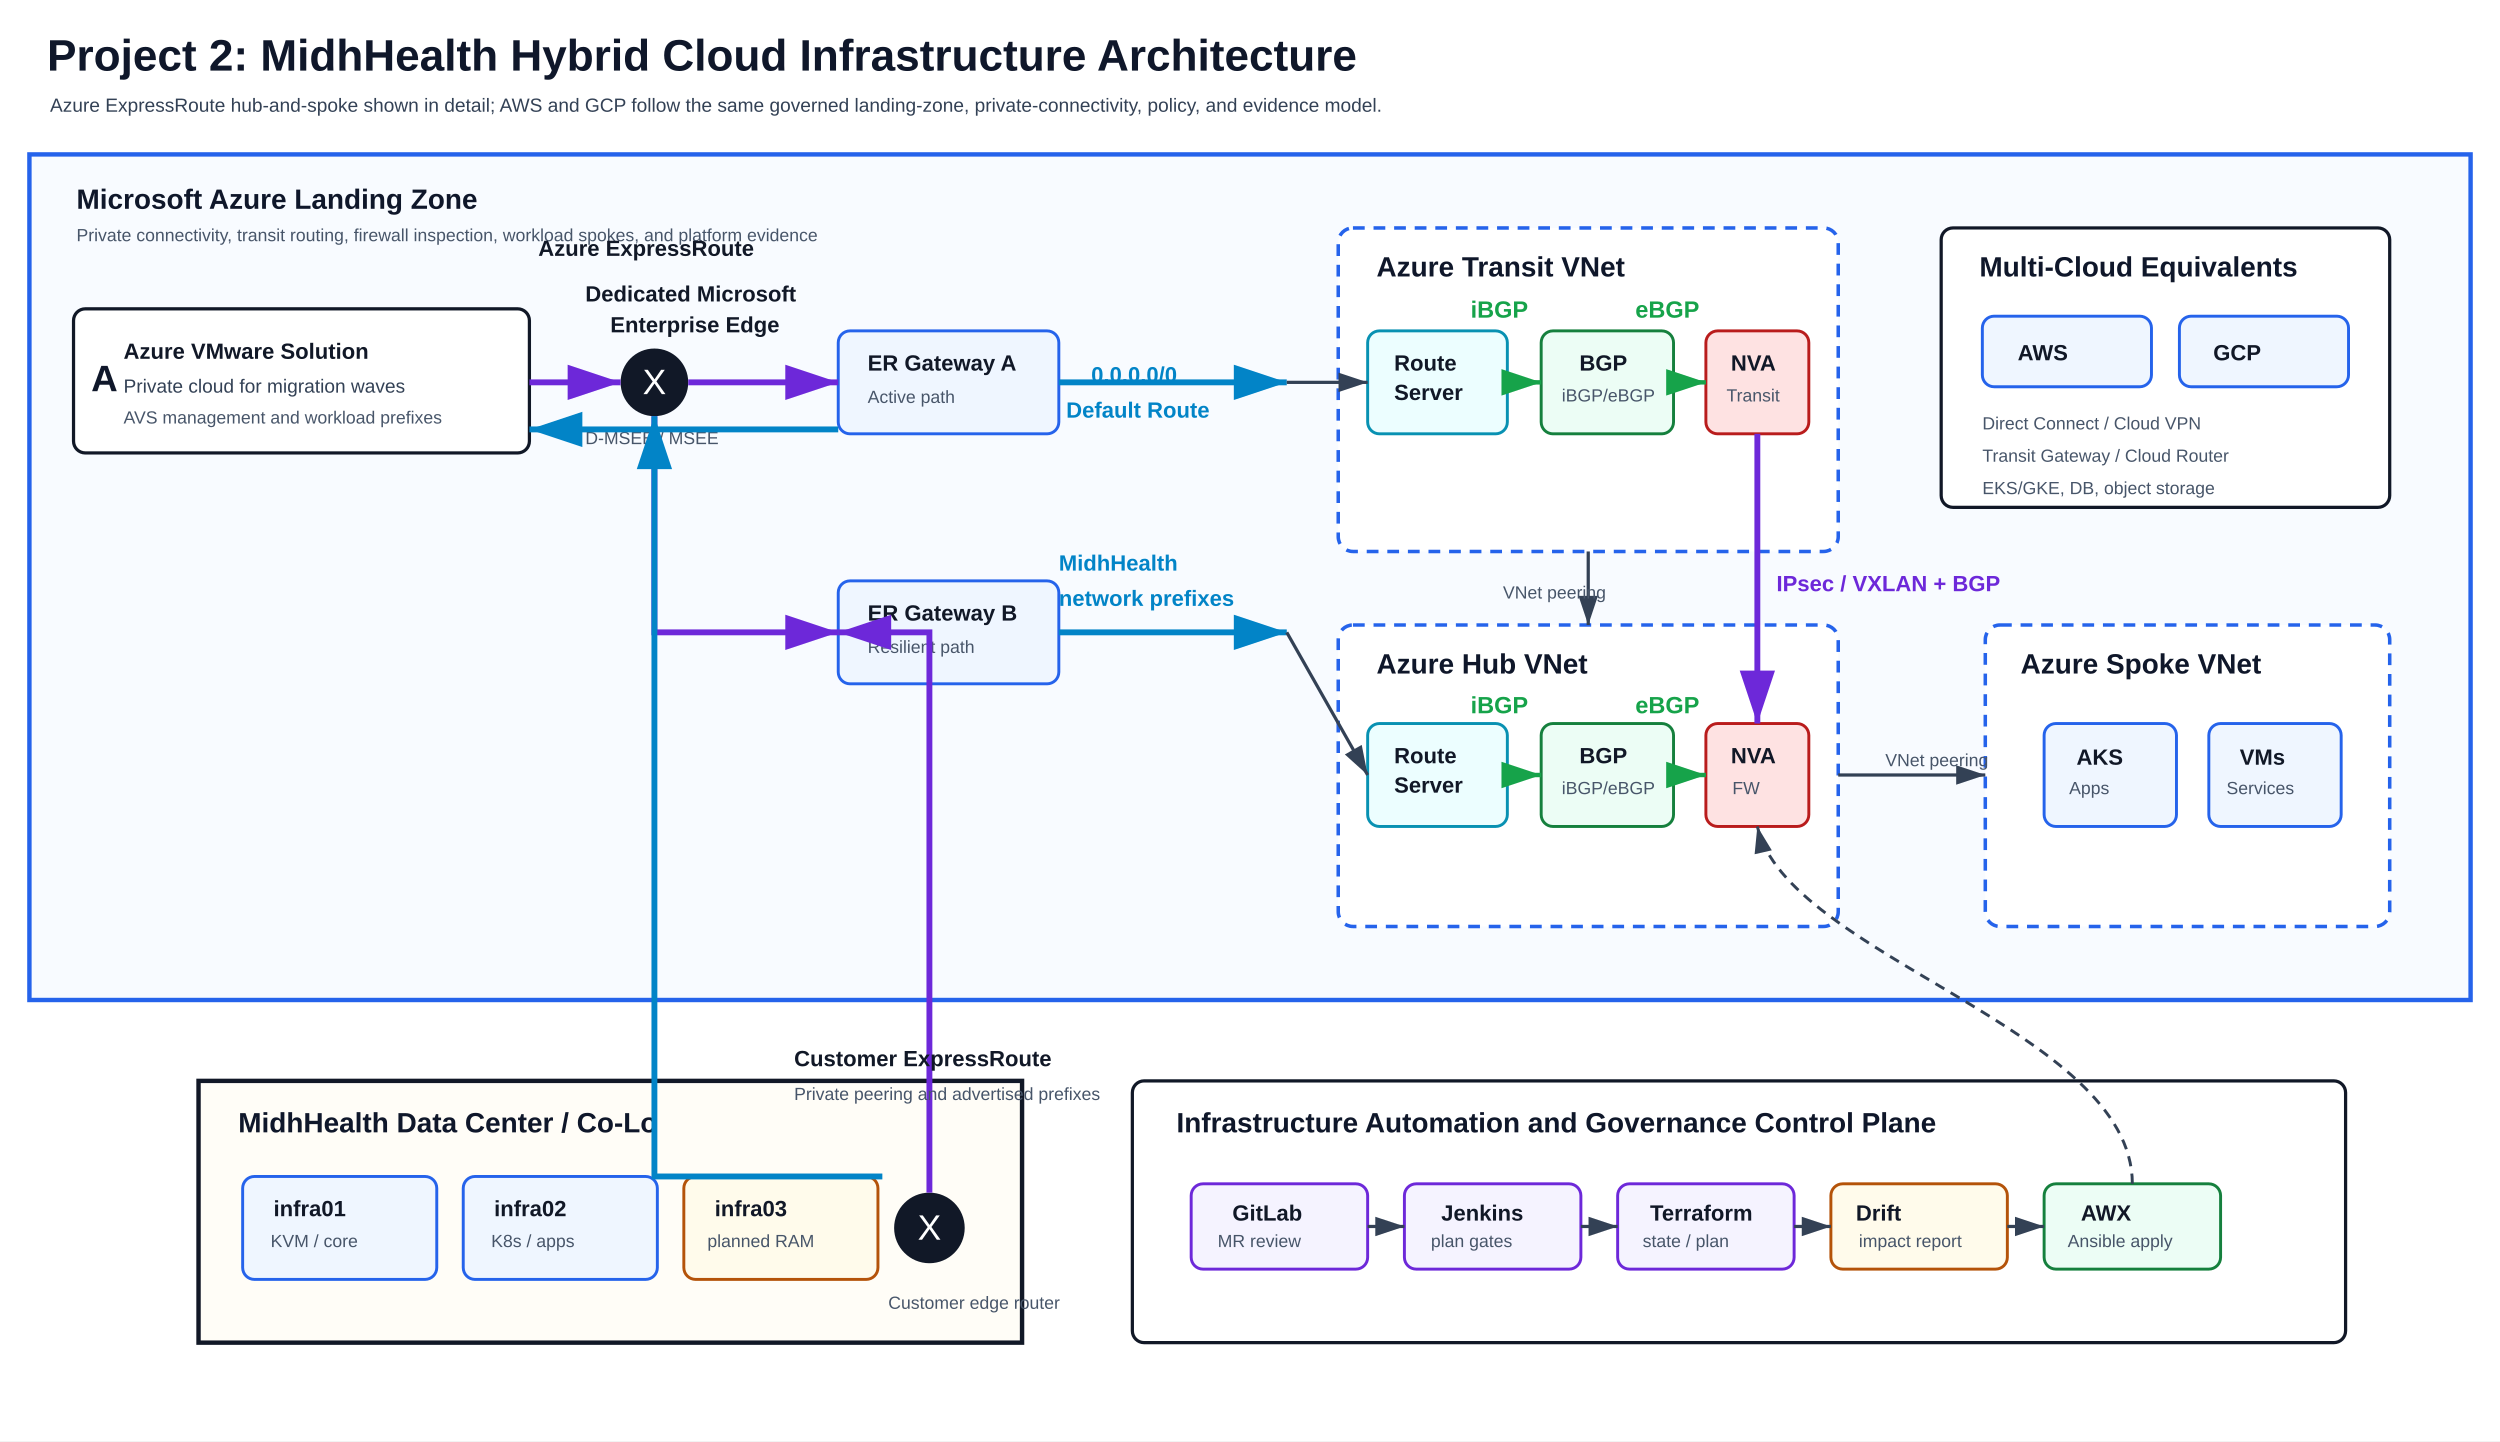
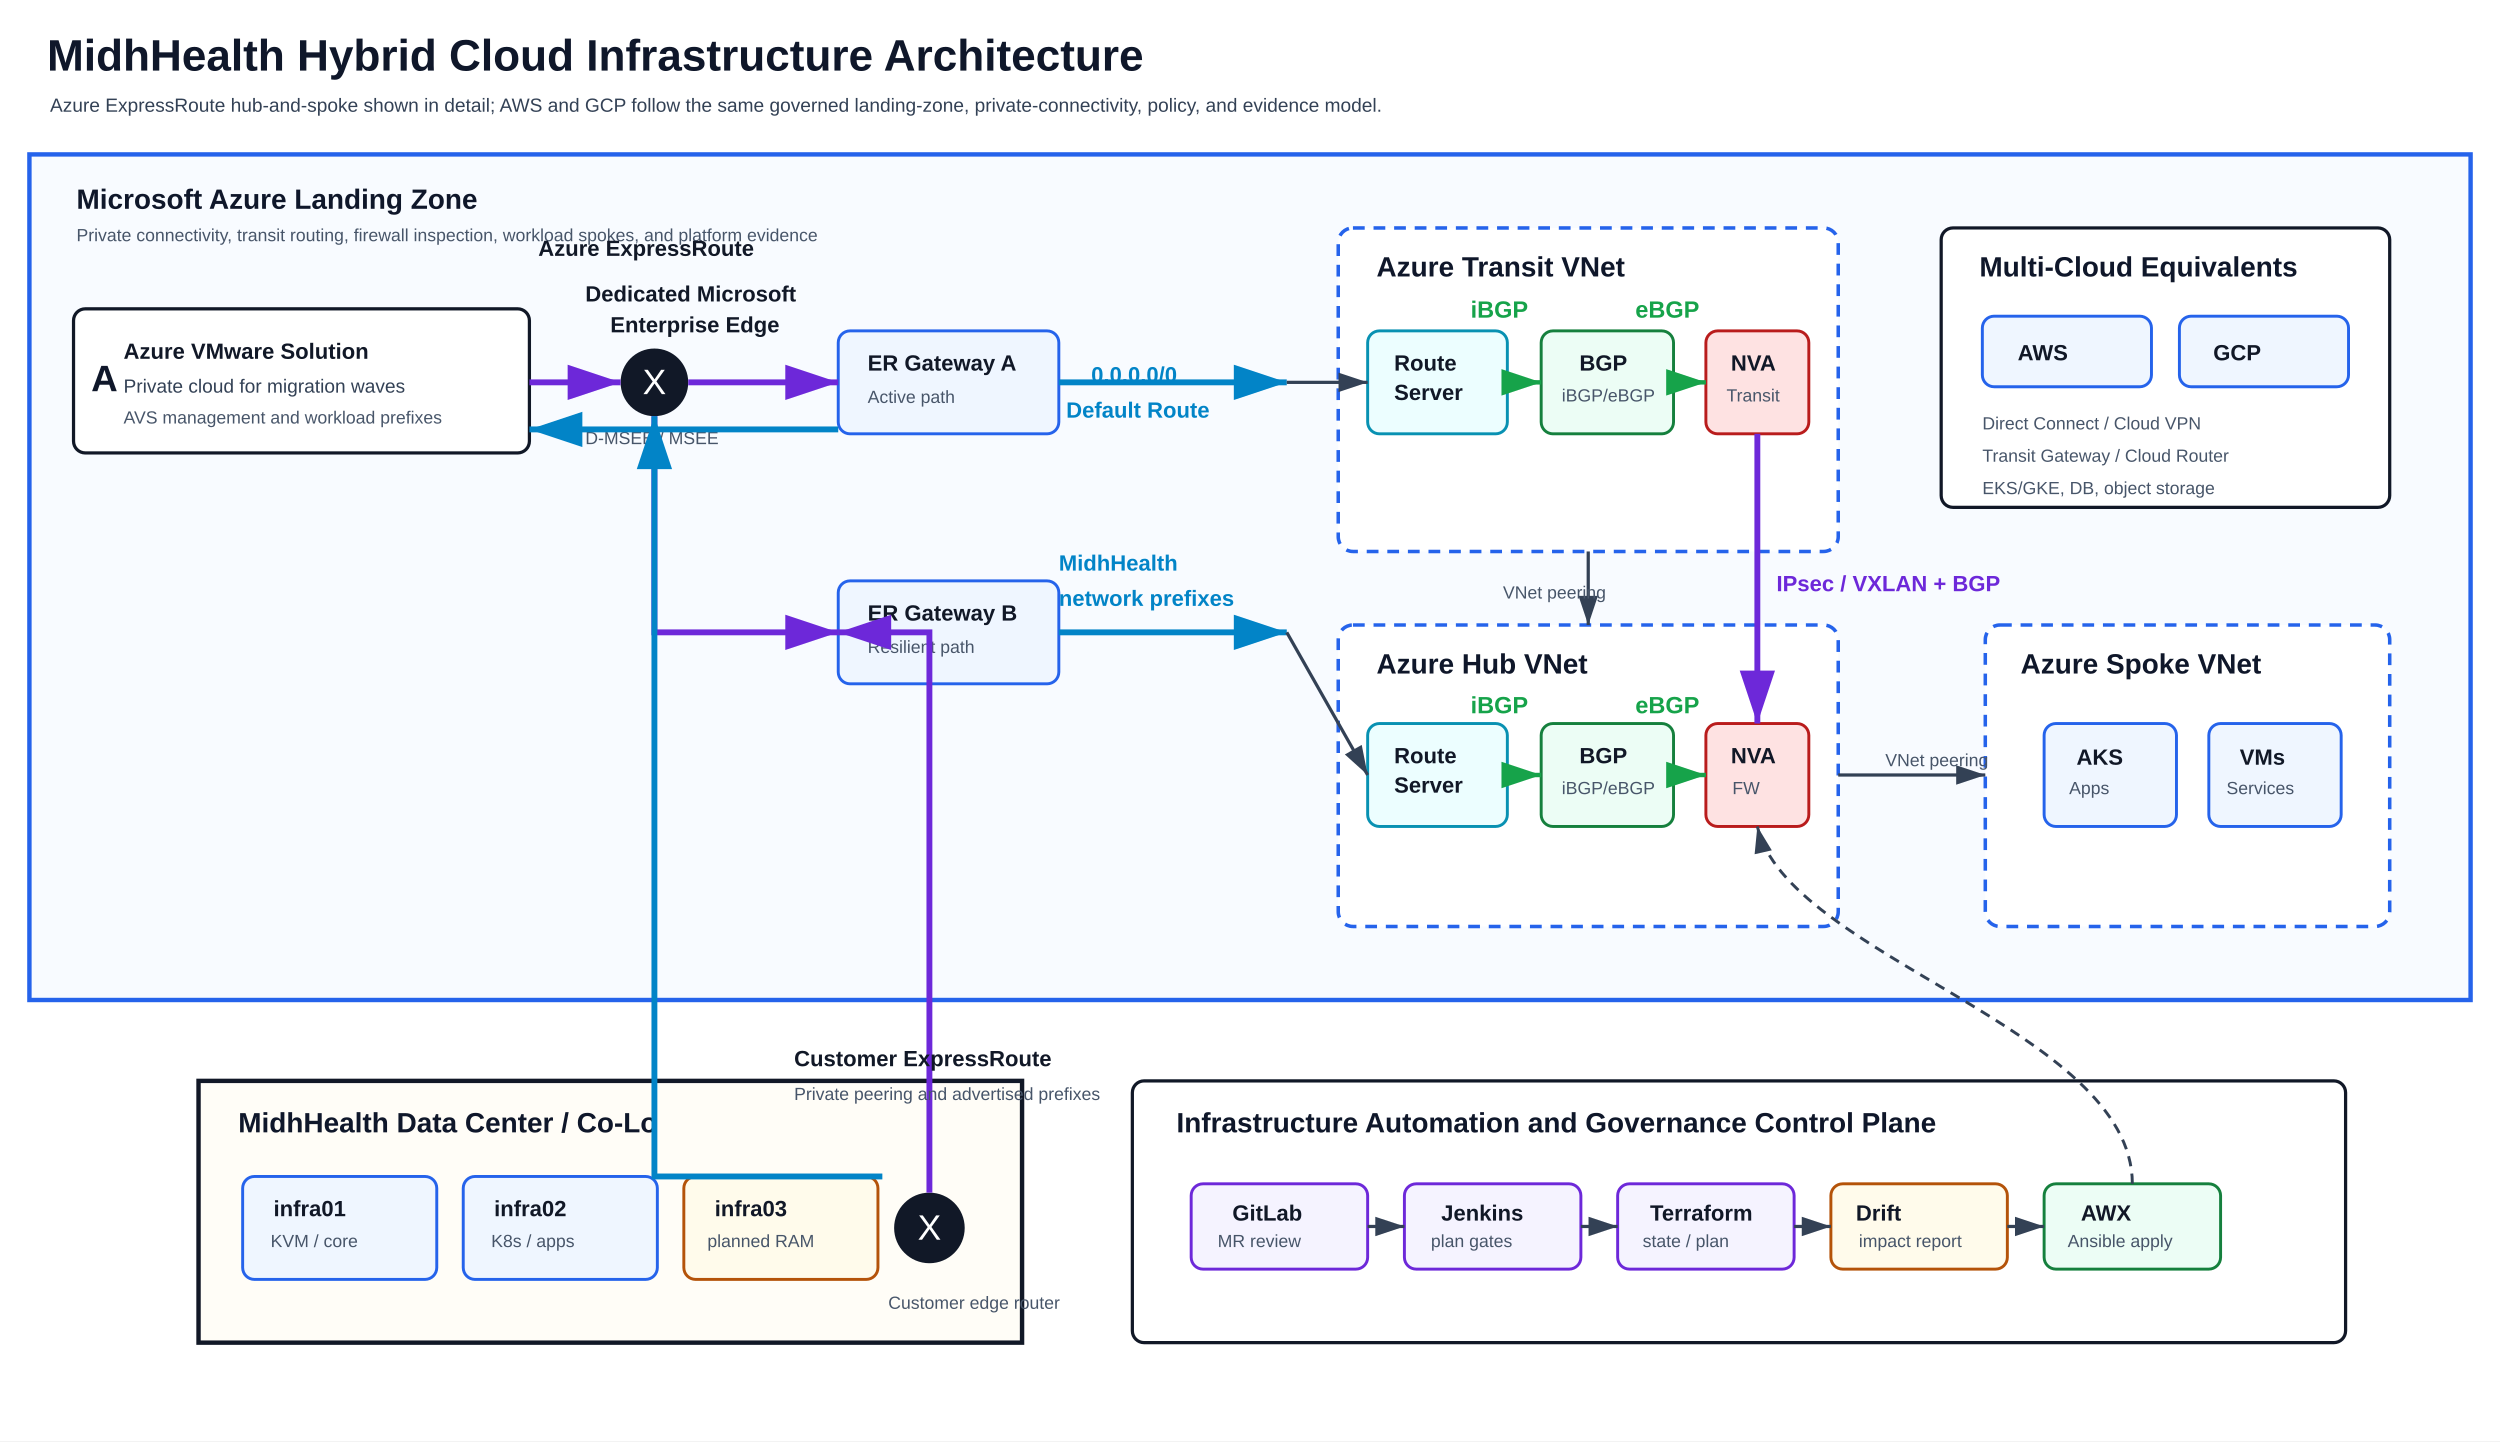
<svg xmlns="http://www.w3.org/2000/svg" width="1700" height="980" viewBox="0 0 1700 980" role="img" aria-labelledby="title desc">
  <defs>
    <style>
      .bg { fill: #ffffff; }
      .cloud { fill: #f8fbff; stroke: #2563eb; stroke-width: 3; }
      .onprem { fill: #fffdf7; stroke: #111827; stroke-width: 3; }
      .zone { fill: #ffffff; stroke: #2563eb; stroke-width: 2.4; stroke-dasharray: 8 6; rx: 10; }
      .box { fill: #ffffff; stroke: #111827; stroke-width: 2.2; rx: 8; }
      .svc { fill: #eff6ff; stroke: #2563eb; stroke-width: 2; rx: 8; }
      .net { fill: #ecfeff; stroke: #0891b2; stroke-width: 2; rx: 8; }
      .sec { fill: #fee2e2; stroke: #b91c1c; stroke-width: 2; rx: 8; }
      .ops { fill: #ecfdf5; stroke: #15803d; stroke-width: 2; rx: 8; }
      .auto { fill: #f5f3ff; stroke: #6d28d9; stroke-width: 2; rx: 8; }
      .warn { fill: #fffbeb; stroke: #b45309; stroke-width: 2; rx: 8; }
      .title { font: 700 30px Arial, sans-serif; fill: #0f172a; }
      .h1 { font: 700 19px Arial, sans-serif; fill: #0f172a; }
      .h2 { font: 700 15px Arial, sans-serif; fill: #111827; }
      .txt { font: 13px Arial, sans-serif; fill: #334155; }
      .small { font: 12px Arial, sans-serif; fill: #475569; }
      .route { font: 700 15px Arial, sans-serif; fill: #0284c7; }
      .bgp { font: 700 16px Arial, sans-serif; fill: #16a34a; }
      .purple { font: 700 15px Arial, sans-serif; fill: #6d28d9; }
      .icon { font: 700 25px Arial, sans-serif; fill: #0f172a; }
      .line { stroke: #334155; stroke-width: 2.2; fill: none; marker-end: url(#arrow); }
      .blueLine { stroke: #0284c7; stroke-width: 4; fill: none; marker-end: url(#arrowBlue); }
      .purpleLine { stroke: #6d28d9; stroke-width: 4; fill: none; marker-end: url(#arrowPurple); }
      .greenLine { stroke: #16a34a; stroke-width: 3; fill: none; marker-end: url(#arrowGreen); }
      .dashLine { stroke: #334155; stroke-width: 2; fill: none; stroke-dasharray: 7 5; marker-end: url(#arrow); }
    </style>
    <marker id="arrow" markerWidth="10" markerHeight="10" refX="9" refY="3" orient="auto" markerUnits="strokeWidth">
      <path d="M0,0 L0,6 L9,3 z" fill="#334155" />
    </marker>
    <marker id="arrowBlue" markerWidth="10" markerHeight="10" refX="9" refY="3" orient="auto" markerUnits="strokeWidth">
      <path d="M0,0 L0,6 L9,3 z" fill="#0284c7" />
    </marker>
    <marker id="arrowPurple" markerWidth="10" markerHeight="10" refX="9" refY="3" orient="auto" markerUnits="strokeWidth">
      <path d="M0,0 L0,6 L9,3 z" fill="#6d28d9" />
    </marker>
    <marker id="arrowGreen" markerWidth="10" markerHeight="10" refX="9" refY="3" orient="auto" markerUnits="strokeWidth">
      <path d="M0,0 L0,6 L9,3 z" fill="#16a34a" />
    </marker>
  </defs>
  <rect class="bg" width="1700" height="980" />
-   <text class="title" x="32" y="48">Project 2: MidhHealth Hybrid Cloud Infrastructure Architecture</text>
+   <text class="title" x="32" y="48">MidhHealth Hybrid Cloud Infrastructure Architecture</text>
  <text class="txt" x="34" y="76">Azure ExpressRoute hub-and-spoke shown in detail; AWS and GCP follow the same governed landing-zone, private-connectivity, policy, and evidence model.</text>
  <rect class="cloud" x="20" y="105" width="1660" height="575" />
  <text class="h1" x="52" y="142">Microsoft Azure Landing Zone</text>
  <text class="small" x="52" y="164">Private connectivity, transit routing, firewall inspection, workload spokes, and platform evidence</text>
  <rect class="box" x="50" y="210" width="310" height="98" />
  <text class="h2" x="84" y="244">Azure VMware Solution</text>
  <text class="txt" x="84" y="267">Private cloud for migration waves</text>
  <text class="small" x="84" y="288">AVS management and workload prefixes</text>
  <text class="icon" x="62" y="266">A</text>
  <circle cx="445" cy="260" r="23" fill="#111827" />
  <text x="445" y="268" text-anchor="middle" font-family="Arial" font-size="24" fill="#ffffff">X</text>
  <text class="h2" x="398" y="205">Dedicated Microsoft</text>
  <text class="h2" x="415" y="226">Enterprise Edge</text>
  <text class="small" x="398" y="302">D-MSEE / MSEE</text>
  <rect class="svc" x="570" y="225" width="150" height="70" />
  <text class="h2" x="590" y="252">ER Gateway A</text>
  <text class="small" x="590" y="274">Active path</text>
  <rect class="svc" x="570" y="395" width="150" height="70" />
  <text class="h2" x="590" y="422">ER Gateway B</text>
  <text class="small" x="590" y="444">Resilient path</text>
  <text class="h2" x="366" y="174">Azure ExpressRoute</text>
  <path class="purpleLine" d="M360 260 L422 260" />
  <path class="purpleLine" d="M468 260 L570 260" />
  <path class="purpleLine" d="M445 283 L445 430 L570 430" />
  <path class="blueLine" d="M570 292 L360 292" />
  <text class="route" x="742" y="260">0.0.0.0/0</text>
  <text class="route" x="725" y="284">Default Route</text>
  <path class="blueLine" d="M720 260 L875 260" />
  <path class="blueLine" d="M720 430 L875 430" />
  <text class="route" x="720" y="388">MidhHealth</text>
  <text class="route" x="720" y="412">network prefixes</text>
  <rect class="zone" x="910" y="155" width="340" height="220" />
  <text class="h1" x="936" y="188">Azure Transit VNet</text>
  <rect class="net" x="930" y="225" width="95" height="70" />
  <text class="h2" x="948" y="252">Route</text>
  <text class="h2" x="948" y="272">Server</text>
  <rect class="ops" x="1048" y="225" width="90" height="70" />
  <text class="h2" x="1074" y="252">BGP</text>
  <text class="small" x="1062" y="273">iBGP/eBGP</text>
  <rect class="sec" x="1160" y="225" width="70" height="70" />
  <text class="h2" x="1177" y="252">NVA</text>
  <text class="small" x="1174" y="273">Transit</text>
  <path class="greenLine" d="M1025 260 L1048 260" />
  <path class="greenLine" d="M1138 260 L1160 260" />
  <text class="bgp" x="1000" y="216">iBGP</text>
  <text class="bgp" x="1112" y="216">eBGP</text>
  <rect class="zone" x="910" y="425" width="340" height="205" />
  <text class="h1" x="936" y="458">Azure Hub VNet</text>
  <rect class="net" x="930" y="492" width="95" height="70" />
  <text class="h2" x="948" y="519">Route</text>
  <text class="h2" x="948" y="539">Server</text>
  <rect class="ops" x="1048" y="492" width="90" height="70" />
  <text class="h2" x="1074" y="519">BGP</text>
  <text class="small" x="1062" y="540">iBGP/eBGP</text>
  <rect class="sec" x="1160" y="492" width="70" height="70" />
  <text class="h2" x="1177" y="519">NVA</text>
  <text class="small" x="1178" y="540">FW</text>
  <path class="greenLine" d="M1025 527 L1048 527" />
  <path class="greenLine" d="M1138 527 L1160 527" />
  <text class="bgp" x="1000" y="485">iBGP</text>
  <text class="bgp" x="1112" y="485">eBGP</text>
  <path class="line" d="M1080 375 L1080 425" />
  <text class="small" x="1022" y="407">VNet peering</text>
  <path class="purpleLine" d="M1195 295 L1195 492" />
  <text class="purple" x="1208" y="402">IPsec / VXLAN + BGP</text>
  <rect class="zone" x="1350" y="425" width="275" height="205" />
  <text class="h1" x="1374" y="458">Azure Spoke VNet</text>
  <rect class="svc" x="1390" y="492" width="90" height="70" />
  <text class="h2" x="1412" y="520">AKS</text>
  <text class="small" x="1407" y="540">Apps</text>
  <rect class="svc" x="1502" y="492" width="90" height="70" />
  <text class="h2" x="1523" y="520">VMs</text>
  <text class="small" x="1514" y="540">Services</text>
  <text class="small" x="1282" y="521">VNet peering</text>
  <path class="line" d="M1250 527 L1350 527" />
  <path class="line" d="M875 260 L930 260" />
  <path class="line" d="M875 430 L930 527" />
  <rect class="onprem" x="135" y="735" width="560" height="178" />
  <text class="h1" x="162" y="770">MidhHealth Data Center / Co-Lo</text>
  <rect class="svc" x="165" y="800" width="132" height="70" />
  <text class="h2" x="186" y="827">infra01</text>
  <text class="small" x="184" y="848">KVM / core</text>
  <rect class="svc" x="315" y="800" width="132" height="70" />
  <text class="h2" x="336" y="827">infra02</text>
  <text class="small" x="334" y="848">K8s / apps</text>
  <rect class="warn" x="465" y="800" width="132" height="70" />
  <text class="h2" x="486" y="827">infra03</text>
  <text class="small" x="481" y="848">planned RAM</text>
  <circle cx="632" cy="835" r="24" fill="#111827" />
  <text x="632" y="843" text-anchor="middle" font-family="Arial" font-size="24" fill="#ffffff">X</text>
  <text class="small" x="604" y="890">Customer edge router</text>
  <path class="purpleLine" d="M632 811 L632 430 L570 430" />
  <path class="blueLine" d="M600 800 L445 800 L445 283" />
  <text class="h2" x="540" y="725">Customer ExpressRoute</text>
  <text class="small" x="540" y="748">Private peering and advertised prefixes</text>
  <rect class="box" x="770" y="735" width="825" height="178" />
  <text class="h1" x="800" y="770">Infrastructure Automation and Governance Control Plane</text>
  <rect class="auto" x="810" y="805" width="120" height="58" />
  <text class="h2" x="838" y="830">GitLab</text>
  <text class="small" x="828" y="848">MR review</text>
  <rect class="auto" x="955" y="805" width="120" height="58" />
  <text class="h2" x="980" y="830">Jenkins</text>
  <text class="small" x="973" y="848">plan gates</text>
  <rect class="auto" x="1100" y="805" width="120" height="58" />
  <text class="h2" x="1122" y="830">Terraform</text>
  <text class="small" x="1117" y="848">state / plan</text>
  <rect class="warn" x="1245" y="805" width="120" height="58" />
  <text class="h2" x="1262" y="830">Drift</text>
  <text class="small" x="1264" y="848">impact report</text>
  <rect class="ops" x="1390" y="805" width="120" height="58" />
  <text class="h2" x="1415" y="830">AWX</text>
  <text class="small" x="1406" y="848">Ansible apply</text>
  <path class="line" d="M930 834 L955 834" />
  <path class="line" d="M1075 834 L1100 834" />
  <path class="line" d="M1220 834 L1245 834" />
  <path class="line" d="M1365 834 L1390 834" />
  <path class="dashLine" d="M1450 805 C1450 700 1215 650 1195 562" />
  <rect class="box" x="1320" y="155" width="305" height="190" />
  <text class="h1" x="1346" y="188">Multi-Cloud Equivalents</text>
  <rect class="svc" x="1348" y="215" width="115" height="48" />
  <text class="h2" x="1372" y="245">AWS</text>
  <rect class="svc" x="1482" y="215" width="115" height="48" />
  <text class="h2" x="1505" y="245">GCP</text>
  <text class="small" x="1348" y="292">Direct Connect / Cloud VPN</text>
  <text class="small" x="1348" y="314">Transit Gateway / Cloud Router</text>
  <text class="small" x="1348" y="336">EKS/GKE, DB, object storage</text>
</svg>
